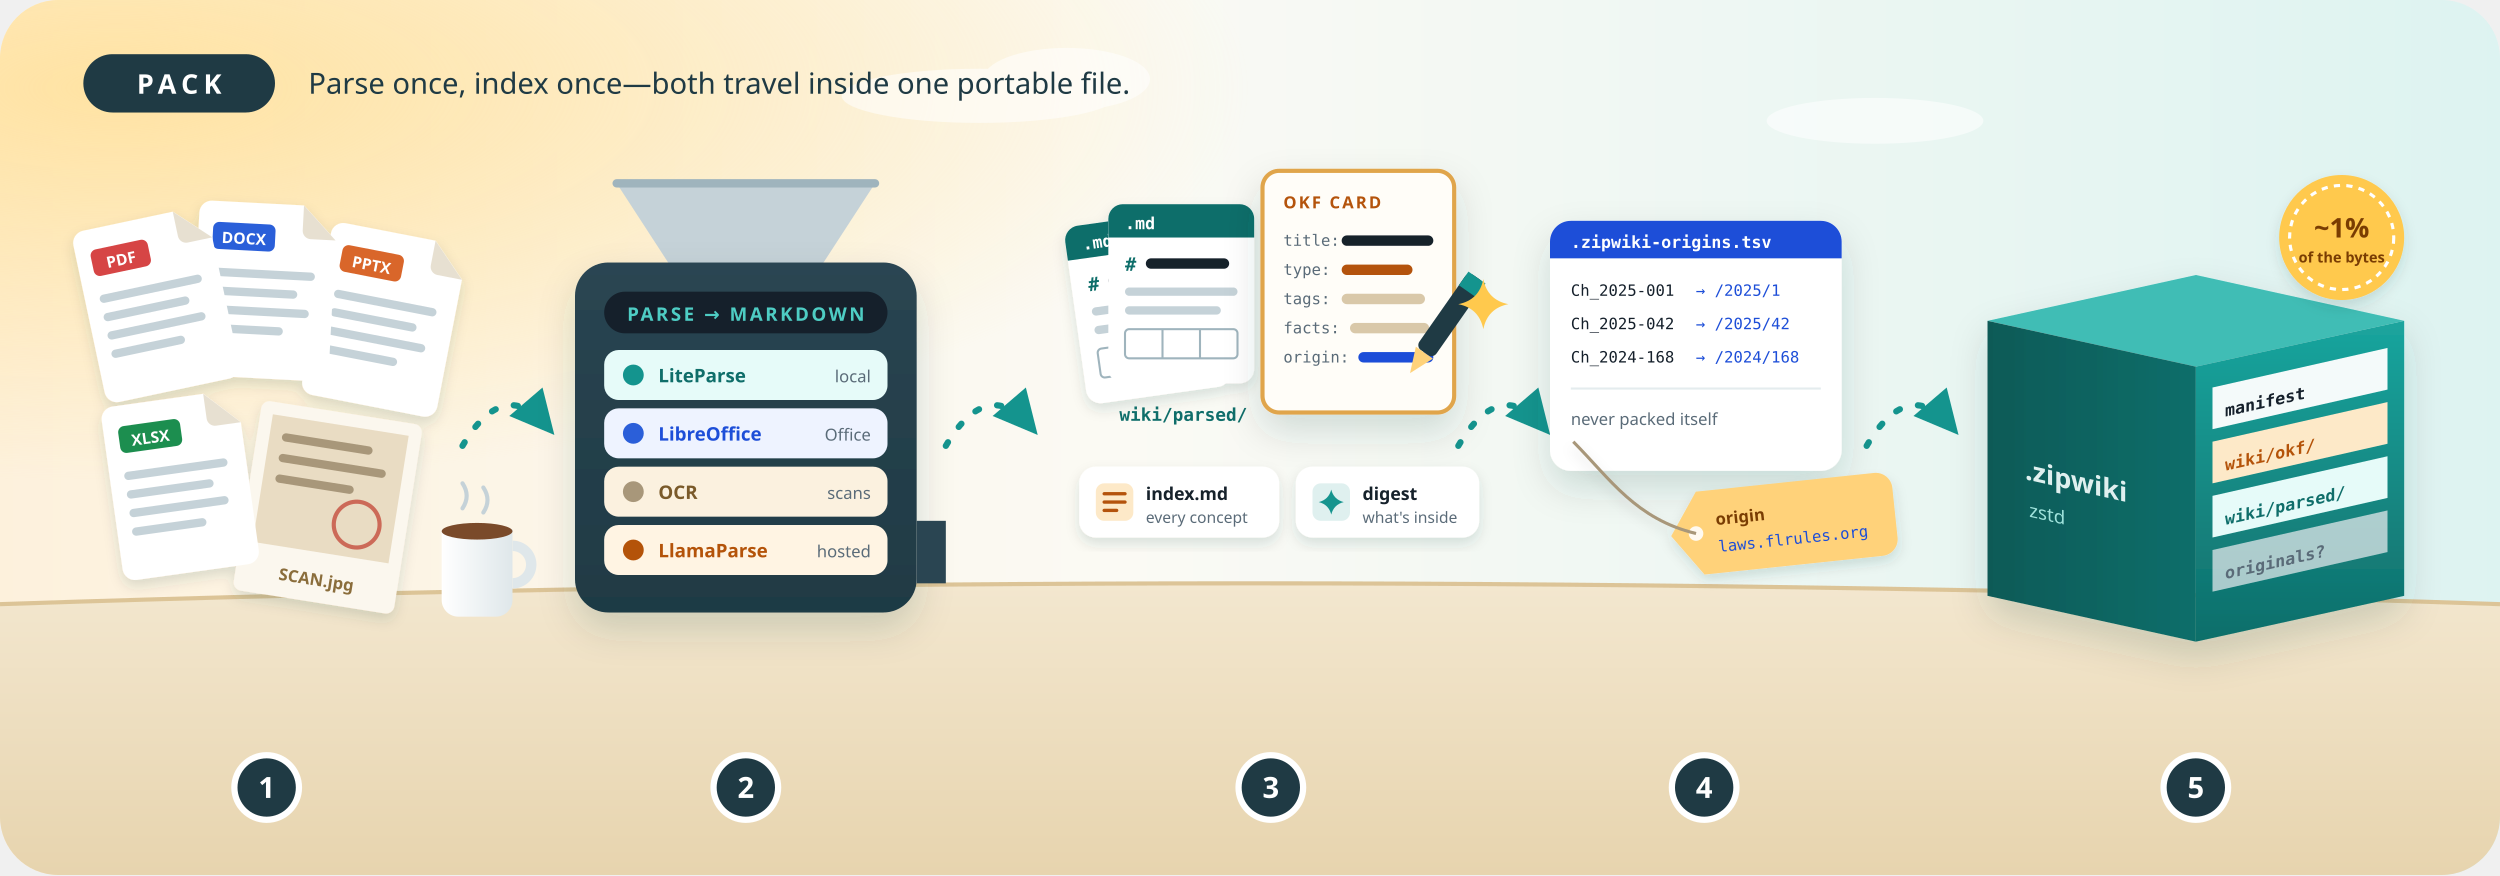
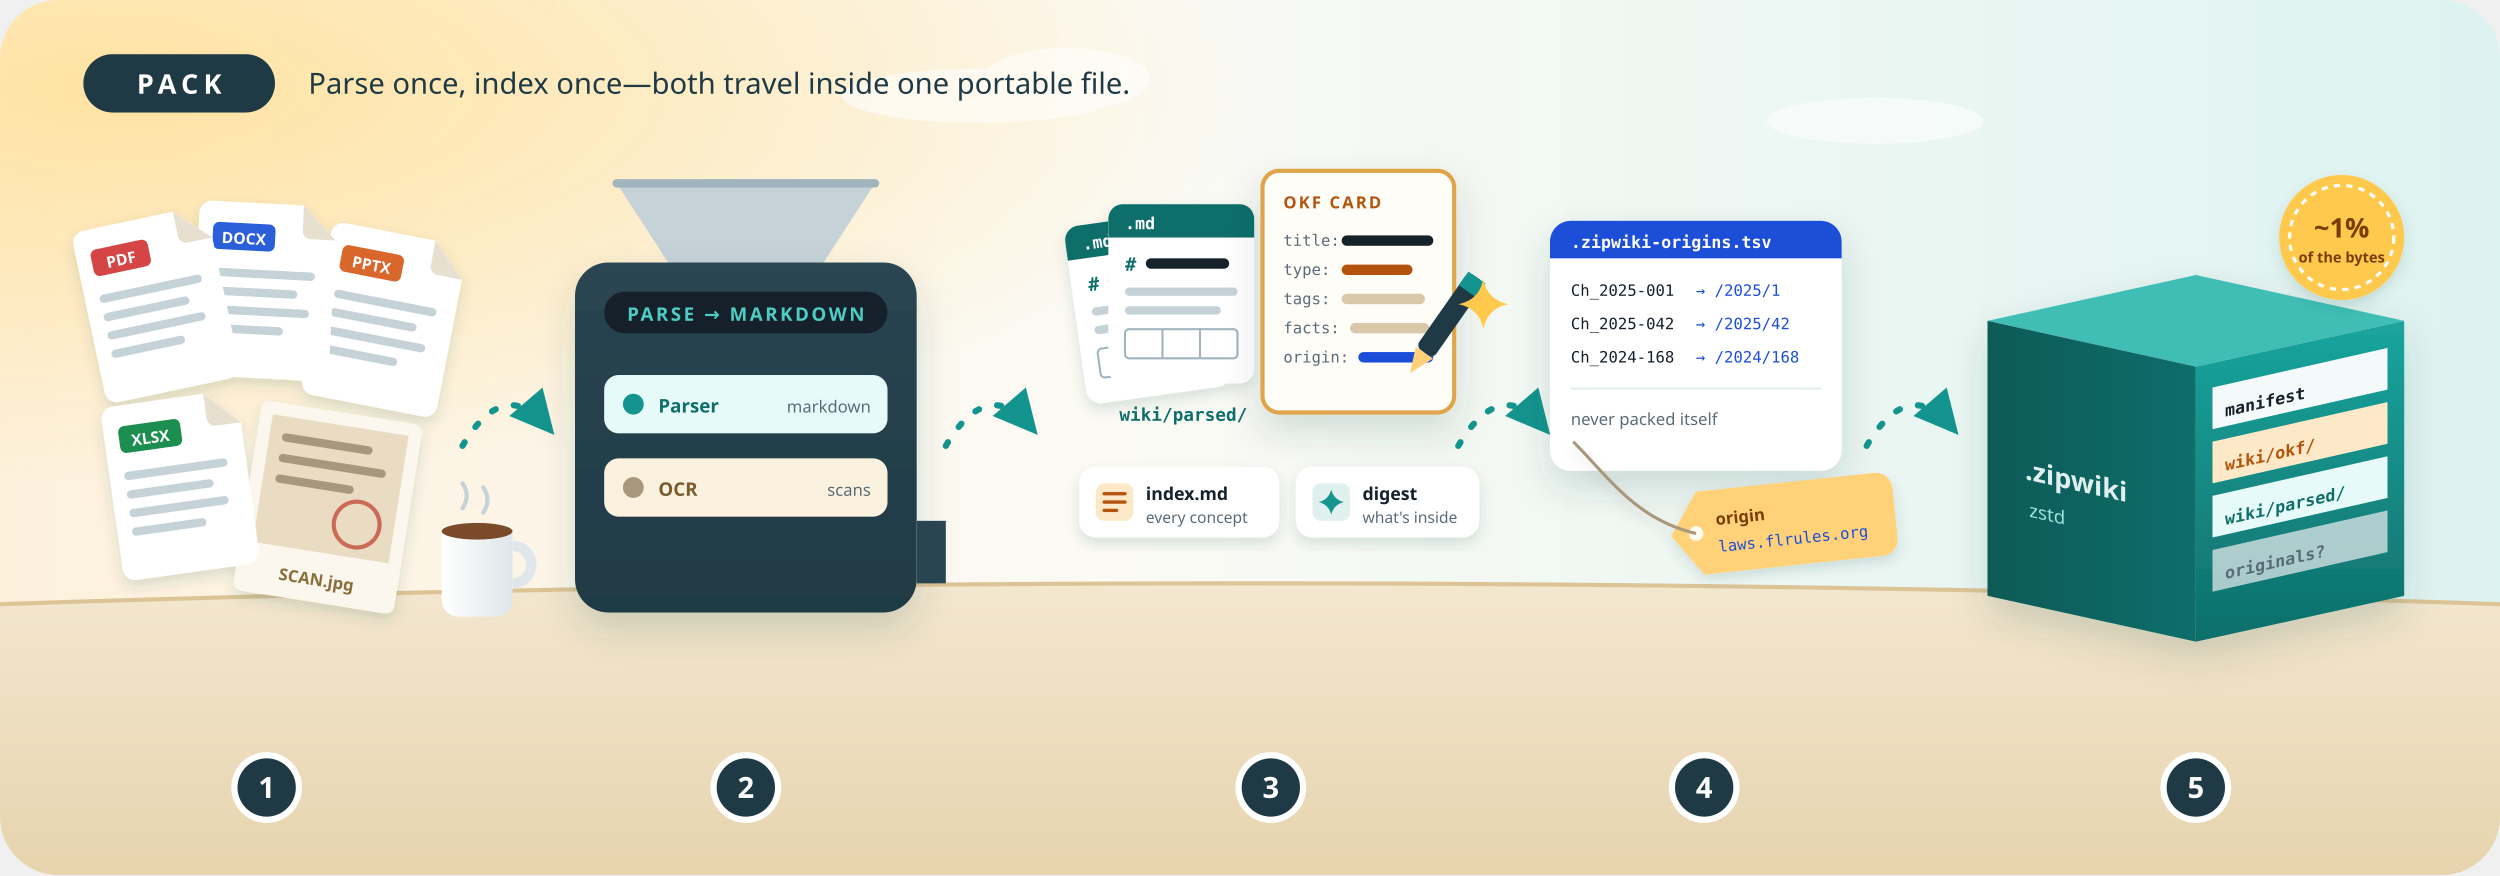
<svg xmlns="http://www.w3.org/2000/svg" viewBox="0 0 1200 420" role="img" aria-labelledby="hp-title hp-desc" font-family="Sora, 'Segoe UI', system-ui, sans-serif">
  <defs>
    <linearGradient id="hp-sky" x1="0" y1="0" x2="1" y2="0">
      <stop offset="0" stop-color="#fdf1dc" />
      <stop offset=".45" stop-color="#fbfaf4" />
      <stop offset="1" stop-color="#ddf3f1" />
    </linearGradient>
    <radialGradient id="hp-sun" cx=".05" cy=".1" r=".45">
      <stop offset="0" stop-color="#ffe2a0" stop-opacity=".95" />
      <stop offset="1" stop-color="#ffe2a0" stop-opacity="0" />
    </radialGradient>
    <linearGradient id="hp-desk" x1="0" y1="0" x2="0" y2="1">
      <stop offset="0" stop-color="#f3e7cf" />
      <stop offset="1" stop-color="#e7d4ae" />
    </linearGradient>
    <linearGradient id="hp-machine" x1="0" y1="0" x2="0" y2="1">
      <stop offset="0" stop-color="#2a4552" />
      <stop offset="1" stop-color="#1f3a44" />
    </linearGradient>
    <linearGradient id="hp-crate" x1="0" y1="0" x2="0" y2="1">
      <stop offset="0" stop-color="#1aa59e" />
      <stop offset="1" stop-color="#0f6e6a" />
    </linearGradient>
    <linearGradient id="hp-crate-side" x1="0" y1="0" x2="1" y2="0">
      <stop offset="0" stop-color="#0c5a57" />
      <stop offset="1" stop-color="#0f6e6a" />
    </linearGradient>
    <linearGradient id="hp-leaf" x1="0" y1="0" x2="1" y2="1">
      <stop offset="0" stop-color="#5cc28a" />
      <stop offset="1" stop-color="#2f8f5b" />
    </linearGradient>
    <linearGradient id="hp-mug" x1="0" y1="0" x2="1" y2="0">
      <stop offset="0" stop-color="#fff" />
      <stop offset="1" stop-color="#dfe7ea" />
    </linearGradient>
    <filter id="hp-shadow" x="-20%" y="-20%" width="140%" height="150%">
      <feDropShadow dx="0" dy="8" stdDeviation="9" flood-color="#1f3a44" flood-opacity=".16" />
    </filter>
    <filter id="hp-soft" x="-20%" y="-20%" width="140%" height="140%">
      <feDropShadow dx="0" dy="3" stdDeviation="3" flood-color="#1f3a44" flood-opacity=".14" />
    </filter>
    <marker id="hp-arrow" viewBox="0 0 10 10" refX="7" refY="5" markerWidth="7" markerHeight="7" orient="auto">
      <path d="M0 0 L10 5 L0 10 z" fill="#14948e" />
    </marker>
    <symbol id="hp-doc" viewBox="0 0 66 84">
      <path d="M6 0 h44 l16 16 v62 a6 6 0 0 1 -6 6 H6 a6 6 0 0 1 -6 -6 V6 a6 6 0 0 1 6 -6 z" fill="#fff" />
      <path d="M50 0 v12 a4 4 0 0 0 4 4 h12" fill="#e7e0d1" />
      <rect x="7" y="32" width="50" height="4" rx="2" fill="#c5d2d8" />
      <rect x="7" y="41" width="42" height="4" rx="2" fill="#c5d2d8" />
      <rect x="7" y="50" width="48" height="4" rx="2" fill="#c5d2d8" />
      <rect x="7" y="59" width="36" height="4" rx="2" fill="#c5d2d8" />
    </symbol>
    <symbol id="hp-md" viewBox="0 0 70 86">
      <rect width="70" height="86" rx="7" fill="#fff" />
      <path d="M7 0 h56 a7 7 0 0 1 7 7 v9 H0 v-9 a7 7 0 0 1 7 -7 z" fill="#0f6e6a" />
      <text x="8" y="12" font-size="8" font-weight="700" fill="#fff" font-family="'JetBrains Mono', ui-monospace, monospace">.md</text>
      <text x="8" y="32" font-size="9" font-weight="700" fill="#0f6e6a" font-family="'JetBrains Mono', ui-monospace, monospace">#</text>
      <rect x="18" y="26" width="40" height="5" rx="2.5" fill="#15202b" />
      <rect x="8" y="40" width="54" height="4" rx="2" fill="#c5d2d8" />
      <rect x="8" y="49" width="46" height="4" rx="2" fill="#c5d2d8" />
      <rect x="8" y="60" width="54" height="14" rx="2" fill="none" stroke="#9fb4bd" />
      <path d="M26 60 v14 M44 60 v14" stroke="#9fb4bd" />
    </symbol>
  </defs>
  <rect width="1200" height="420" rx="28" fill="url(#hp-sky)" />
  <rect width="1200" height="420" rx="28" fill="url(#hp-sun)" />
  <g opacity=".55" fill="#fff">
    <ellipse cx="470" cy="46" rx="66" ry="13" />
    <ellipse cx="512" cy="38" rx="40" ry="15" />
    <ellipse cx="900" cy="58" rx="52" ry="11" />
  </g>
  <path d="M0 290 Q600 270 1200 290 V392 a28 28 0 0 1 -28 28 H28 a28 28 0 0 1 -28 -28 z" fill="url(#hp-desk)" />
  <path d="M0 290 Q600 270 1200 290" fill="none" stroke="#dcc497" stroke-width="2" />
  <rect x="40" y="26" width="92" height="28" rx="14" fill="#1f3a44" />
  <text x="86" y="45" text-anchor="middle" font-size="13" font-weight="700" letter-spacing="2.5" fill="#fff">PACK</text>
  <text x="148" y="45" font-size="14" fill="#1f3a44">Parse once, index once—both travel inside one portable file.</text>
  <g fill="none" stroke="#14948e" stroke-width="3" stroke-dasharray="2 9" stroke-linecap="round" marker-end="url(#hp-arrow)">
    <path d="M222 214 C 236 190, 250 190, 262 204" />
    <path d="M454 214 C 468 190, 482 190, 494 204" />
    <path d="M700 214 C 714 190, 728 190, 740 204" />
    <path d="M896 214 C 910 190, 924 190, 936 204" />
  </g>
  <g transform="translate(30 92)">
    <g transform="translate(180 158)">
      <path d="M2 4 h34 v34 a8 8 0 0 1 -8 8 h-18 a8 8 0 0 1 -8 -8 z" fill="url(#hp-mug)" />
      <path d="M36 12 a9 9 0 0 1 0 18" fill="none" stroke="#dfe7ea" stroke-width="5" />
      <ellipse cx="19" cy="5" rx="17" ry="4" fill="#7a4a2a" />
      <path d="M12 -6 q4 -6 0 -12 M22 -4 q4 -6 0 -12" stroke="#c5d2d8" stroke-width="2" fill="none" stroke-linecap="round" />
    </g>
    <g filter="url(#hp-soft)">
      <g transform="translate(96 100) rotate(9)">
        <rect width="78" height="92" rx="4" fill="#fbf7ee" />
        <rect x="6" y="6" width="66" height="62" fill="#e9dcc3" />
        <rect x="12" y="14" width="44" height="4" rx="2" fill="#a8977a" />
        <rect x="12" y="24" width="52" height="4" rx="2" fill="#a8977a" />
        <rect x="12" y="34" width="38" height="4" rx="2" fill="#a8977a" />
        <circle cx="54" cy="52" r="11" fill="none" stroke="#c0392b" stroke-width="2" opacity=".7" />
        <text x="39" y="84" font-size="8" font-weight="700" fill="#8a6d3b" text-anchor="middle">SCAN.jpg</text>
      </g>
      <g transform="translate(18 104) rotate(-8)">
        <use href="#hp-doc" width="66" height="84" />
        <rect x="7" y="10" width="30" height="13" rx="3" fill="#1e8e4f" />
        <text x="22" y="20" font-size="7.5" font-weight="800" fill="#fff" text-anchor="middle">XLSX</text>
      </g>
      <g transform="translate(130 14) rotate(11)">
        <use href="#hp-doc" width="66" height="84" />
        <rect x="7" y="10" width="30" height="13" rx="3" fill="#d9662b" />
        <text x="22" y="20" font-size="7.5" font-weight="800" fill="#fff" text-anchor="middle">PPTX</text>
      </g>
      <g transform="translate(66 4) rotate(3)">
        <use href="#hp-doc" width="66" height="84" />
        <rect x="7" y="10" width="30" height="13" rx="3" fill="#2b5fd9" />
        <text x="22" y="20" font-size="7.5" font-weight="800" fill="#fff" text-anchor="middle">DOCX</text>
      </g>
      <g transform="translate(4 20) rotate(-12)">
        <use href="#hp-doc" width="66" height="84" />
        <rect x="7" y="10" width="28" height="13" rx="3" fill="#d64545" />
        <text x="21" y="20" font-size="7.5" font-weight="800" fill="#fff" text-anchor="middle">PDF</text>
      </g>
    </g>
  </g>
  <g transform="translate(266 80)">
    <path d="M30 8 h124 l-26 40 h-72 z" fill="#c5d2d8" />
    <path d="M30 8 h124" stroke="#9fb4bd" stroke-width="4" stroke-linecap="round" />
    <g filter="url(#hp-shadow)">
      <rect x="10" y="46" width="164" height="168" rx="16" fill="url(#hp-machine)" />
    </g>
    <rect x="24" y="60" width="136" height="20" rx="10" fill="#15202b" />
    <text x="92" y="74" text-anchor="middle" font-size="9" font-weight="700" letter-spacing="1.2" fill="#4ecdc4">PARSE → MARKDOWN</text>
    <g font-size="9" font-weight="700">
-       <g transform="translate(24 88)">
-         <rect width="136" height="24" rx="7" fill="#e6fbf9" />
-         <circle cx="14" cy="12" r="5" fill="#14948e" />
-         <text x="26" y="15.5" fill="#0f6e6a">LiteParse</text>
-         <text x="128" y="15.5" font-weight="400" font-size="8" text-anchor="end" fill="#5a6b78">local</text>
-       </g>
-       <g transform="translate(24 116)">
-         <rect width="136" height="24" rx="7" fill="#eef3ff" />
-         <circle cx="14" cy="12" r="5" fill="#2b5fd9" />
-         <text x="26" y="15.5" fill="#1d4ed8">LibreOffice</text>
-         <text x="128" y="15.5" font-weight="400" font-size="8" text-anchor="end" fill="#5a6b78">Office</text>
-       </g>
-       <g transform="translate(24 144)">
-         <rect width="136" height="24" rx="7" fill="#fbf1df" />
-         <circle cx="14" cy="12" r="5" fill="#a8977a" />
-         <text x="26" y="15.5" fill="#7a5a2a">OCR</text>
-         <text x="128" y="15.5" font-weight="400" font-size="8" text-anchor="end" fill="#5a6b78">scans</text>
-       </g>
-       <g transform="translate(24 172)">
-         <rect width="136" height="24" rx="7" fill="#fff4e3" />
-         <circle cx="14" cy="12" r="5" fill="#b45309" />
-         <text x="26" y="15.5" fill="#b45309">LlamaParse</text>
-         <text x="128" y="15.5" font-weight="400" font-size="8" text-anchor="end" fill="#5a6b78">hosted</text>
+       <g transform="translate(24 100)">
+         <rect width="136" height="28" rx="7" fill="#e6fbf9" />
+         <circle cx="14" cy="14" r="5" fill="#14948e" />
+         <text x="26" y="18" fill="#0f6e6a">Parser</text>
+         <text x="128" y="18" font-weight="400" font-size="8" text-anchor="end" fill="#5a6b78">markdown</text>
+       </g>
+       <g transform="translate(24 140)">
+         <rect width="136" height="28" rx="7" fill="#fbf1df" />
+         <circle cx="14" cy="14" r="5" fill="#a8977a" />
+         <text x="26" y="18" fill="#7a5a2a">OCR</text>
+         <text x="128" y="18" font-weight="400" font-size="8" text-anchor="end" fill="#5a6b78">scans</text>
      </g>
    </g>
    <path d="M174 170 h14 v30 h-14" fill="#2a4552" />
  </g>
  <g transform="translate(498 74)">
    <g filter="url(#hp-soft)">
      <use href="#hp-md" x="18" y="30" width="70" height="86" transform="rotate(-8 53 73)" />
      <use href="#hp-md" x="34" y="24" width="70" height="86" />
    </g>
    <text x="70" y="128" text-anchor="middle" font-size="8.5" font-weight="600" fill="#0f6e6a" font-family="'JetBrains Mono', ui-monospace, monospace">wiki/parsed/</text>
    <g transform="translate(108 8)" filter="url(#hp-shadow)">
      <rect width="92" height="116" rx="8" fill="#fffdf8" stroke="#e0a54b" stroke-width="2" />
      <text x="10" y="18" font-size="8" font-weight="700" letter-spacing="1" fill="#b45309">OKF CARD</text>
      <g font-family="'JetBrains Mono', ui-monospace, monospace" font-size="7.5">
        <text x="10" y="36" fill="#5a6b78">title:</text>
        <rect x="38" y="31" width="44" height="5" rx="2.5" fill="#15202b" />
        <text x="10" y="50" fill="#5a6b78">type:</text>
        <rect x="38" y="45" width="34" height="5" rx="2.5" fill="#b45309" />
        <text x="10" y="64" fill="#5a6b78">tags:</text>
        <rect x="38" y="59" width="40" height="5" rx="2.5" fill="#d9c8a9" />
        <text x="10" y="78" fill="#5a6b78">facts:</text>
        <rect x="42" y="73" width="38" height="5" rx="2.5" fill="#d9c8a9" />
        <text x="10" y="92" fill="#5a6b78">origin:</text>
        <rect x="46" y="87" width="36" height="5" rx="2.5" fill="#1d4ed8" />
      </g>
    </g>
    <g transform="translate(188 92) rotate(35)">
      <rect x="-5" y="-40" width="10" height="44" rx="3" fill="#1f3a44" />
      <path d="M-5 4 h10 l-5 12 z" fill="#ffd27a" />
      <rect x="-5" y="-40" width="10" height="8" fill="#14948e" />
    </g>
    <path d="M214 60 Q216 70 226 72 Q216 74 214 84 Q212 74 202 72 Q212 70 214 60 z" fill="#ffc94d" />
    <g transform="translate(20 150)" filter="url(#hp-soft)">
      <rect width="96" height="34" rx="8" fill="#fff" />
      <rect x="8" y="8" width="18" height="18" rx="4" fill="#fde9c8" />
      <path d="M12 13 h10 M12 17 h10 M12 21 h6" stroke="#b45309" stroke-width="1.6" stroke-linecap="round" />
      <text x="32" y="16" font-size="8.5" font-weight="700" fill="#15202b">index.md</text>
      <text x="32" y="27" font-size="7.5" fill="#5a6b78">every concept</text>
    </g>
    <g transform="translate(124 150)" filter="url(#hp-soft)">
      <rect width="88" height="34" rx="8" fill="#fff" />
      <rect x="8" y="8" width="18" height="18" rx="4" fill="#dff0ef" />
      <path d="M17 11 Q18.2 15.8 23 17 Q18.2 18.2 17 23 Q15.8 18.2 11 17 Q15.8 15.8 17 11 z" fill="#14948e" />
      <text x="32" y="16" font-size="8.5" font-weight="700" fill="#15202b">digest</text>
      <text x="32" y="27" font-size="7.5" fill="#5a6b78">what's inside</text>
    </g>
  </g>
  <g transform="translate(744 86)">
    <g filter="url(#hp-shadow)">
      <rect x="0" y="20" width="140" height="120" rx="10" fill="#fff" />
    </g>
    <path d="M10 20 h120 a10 10 0 0 1 10 10 v8 H0 v-8 a10 10 0 0 1 10 -10 z" fill="#1d4ed8" />
    <text x="10" y="33" font-size="8" font-weight="700" fill="#fff" font-family="'JetBrains Mono', ui-monospace, monospace">.zipwiki-origins.tsv</text>
    <g font-family="'JetBrains Mono', ui-monospace, monospace" font-size="7.5">
      <text x="10" y="56" fill="#15202b">Ch_2025-001</text>
      <text x="70" y="56" fill="#1d4ed8">→ /2025/1</text>
      <text x="10" y="72" fill="#15202b">Ch_2025-042</text>
      <text x="70" y="72" fill="#1d4ed8">→ /2025/42</text>
      <text x="10" y="88" fill="#15202b">Ch_2024-168</text>
      <text x="70" y="88" fill="#1d4ed8">→ /2024/168</text>
    </g>
    <rect x="10" y="100" width="120" height="1" fill="#e4ecee" />
    <text x="10" y="118" font-size="8" fill="#5a6b78">never packed itself</text>
    <g transform="translate(70 150) rotate(-6)" filter="url(#hp-soft)">
      <path d="M0 0 h86 a8 8 0 0 1 8 8 v24 a8 8 0 0 1 -8 8 h-86 l-14 -20 z" fill="#ffd27a" />
      <circle cx="-2" cy="20" r="3.5" fill="#fffaf1" />
      <path d="M-2 20 C -30 10, -40 -10, -56 -30" stroke="#a8977a" stroke-width="1.5" fill="none" />
      <text x="8" y="17" font-size="8" font-weight="700" fill="#7a3e06">origin</text>
      <text x="8" y="30" font-size="7.5" fill="#1d4ed8" font-family="'JetBrains Mono', ui-monospace, monospace">laws.flrules.org</text>
    </g>
  </g>
  <g transform="translate(944 62)">
    <g filter="url(#hp-shadow)">
      <path d="M10 92 L110 70 L210 92 L110 114 z" fill="#3fbdb5" />
      <path d="M10 92 L110 114 V246 L10 224 z" fill="url(#hp-crate-side)" />
      <path d="M210 92 L110 114 V246 L210 224 z" fill="url(#hp-crate)" />
    </g>
    <g>
      <path d="M118 124 L202 105 V125 L118 144 z" fill="#ffffff" opacity=".95" />
      <path d="M118 150 L202 131 V151 L118 170 z" fill="#fde9c8" />
      <path d="M118 176 L202 157 V177 L118 196 z" fill="#e6fbf9" />
      <path d="M118 202 L202 183 V203 L118 222 z" fill="#dfe7ea" opacity=".75" />
    </g>
    <g font-size="8" font-weight="700" font-family="'JetBrains Mono', ui-monospace, monospace">
      <text transform="translate(124 138) skewY(-12.7)" fill="#15202b">manifest</text>
      <text transform="translate(124 164) skewY(-12.7)" fill="#b45309">wiki/okf/</text>
      <text transform="translate(124 190) skewY(-12.7)" fill="#0f6e6a">wiki/parsed/</text>
      <text transform="translate(124 216) skewY(-12.7)" fill="#5a6b78">originals?</text>
    </g>
    <text transform="translate(28 168) skewY(12.7)" font-size="13" font-weight="700" fill="#dff0ef">.zipwiki</text>
    <text transform="translate(30 186) skewY(12.7)" font-size="9" fill="#9fe3dc">zstd</text>
    <g transform="translate(150 22)" filter="url(#hp-soft)">
      <circle r="30" cx="30" cy="30" fill="#ffc94d" />
      <circle r="25" cx="30" cy="30" fill="none" stroke="#fff" stroke-width="1.5" stroke-dasharray="3 3" />
      <text x="30" y="30" text-anchor="middle" font-size="13" font-weight="800" fill="#7a3e06">~1%</text>
      <text x="30" y="42" text-anchor="middle" font-size="7" font-weight="700" fill="#7a3e06">of the bytes</text>
    </g>
  </g>
  <g font-size="14" font-weight="700">
    <g transform="translate(128 378)">
      <circle r="17" fill="#fff" />
      <circle r="14" fill="#1f3a44" />
      <text y="5" text-anchor="middle" fill="#fff">1</text>
    </g>
    <g transform="translate(358 378)">
      <circle r="17" fill="#fff" />
      <circle r="14" fill="#1f3a44" />
      <text y="5" text-anchor="middle" fill="#fff">2</text>
    </g>
    <g transform="translate(610 378)">
      <circle r="17" fill="#fff" />
      <circle r="14" fill="#1f3a44" />
      <text y="5" text-anchor="middle" fill="#fff">3</text>
    </g>
    <g transform="translate(818 378)">
      <circle r="17" fill="#fff" />
      <circle r="14" fill="#1f3a44" />
      <text y="5" text-anchor="middle" fill="#fff">4</text>
    </g>
    <g transform="translate(1054 378)">
      <circle r="17" fill="#fff" />
      <circle r="14" fill="#1f3a44" />
      <text y="5" text-anchor="middle" fill="#fff">5</text>
    </g>
  </g>
</svg>
